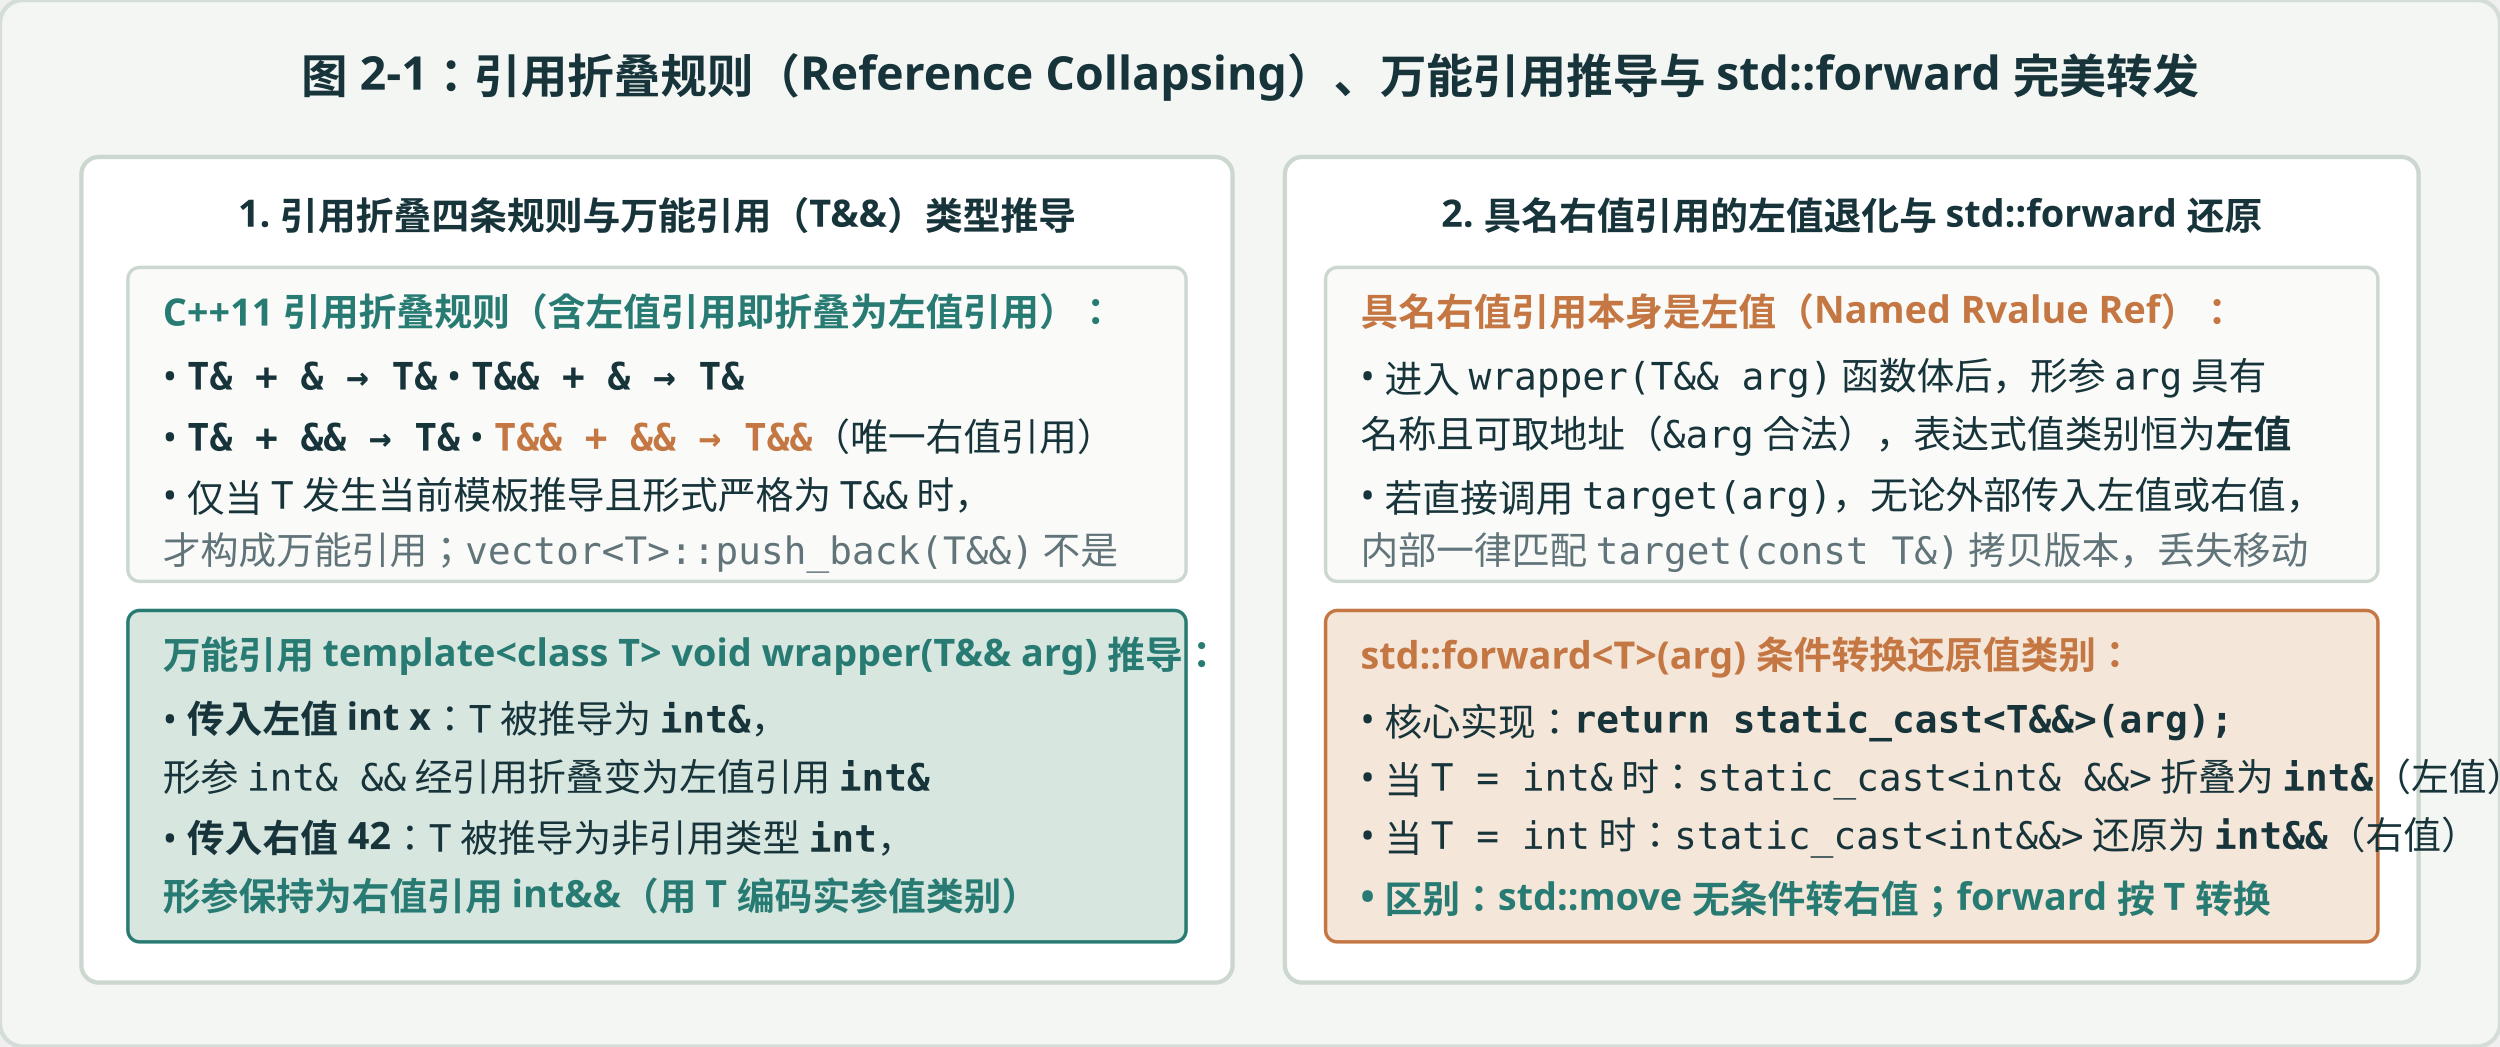
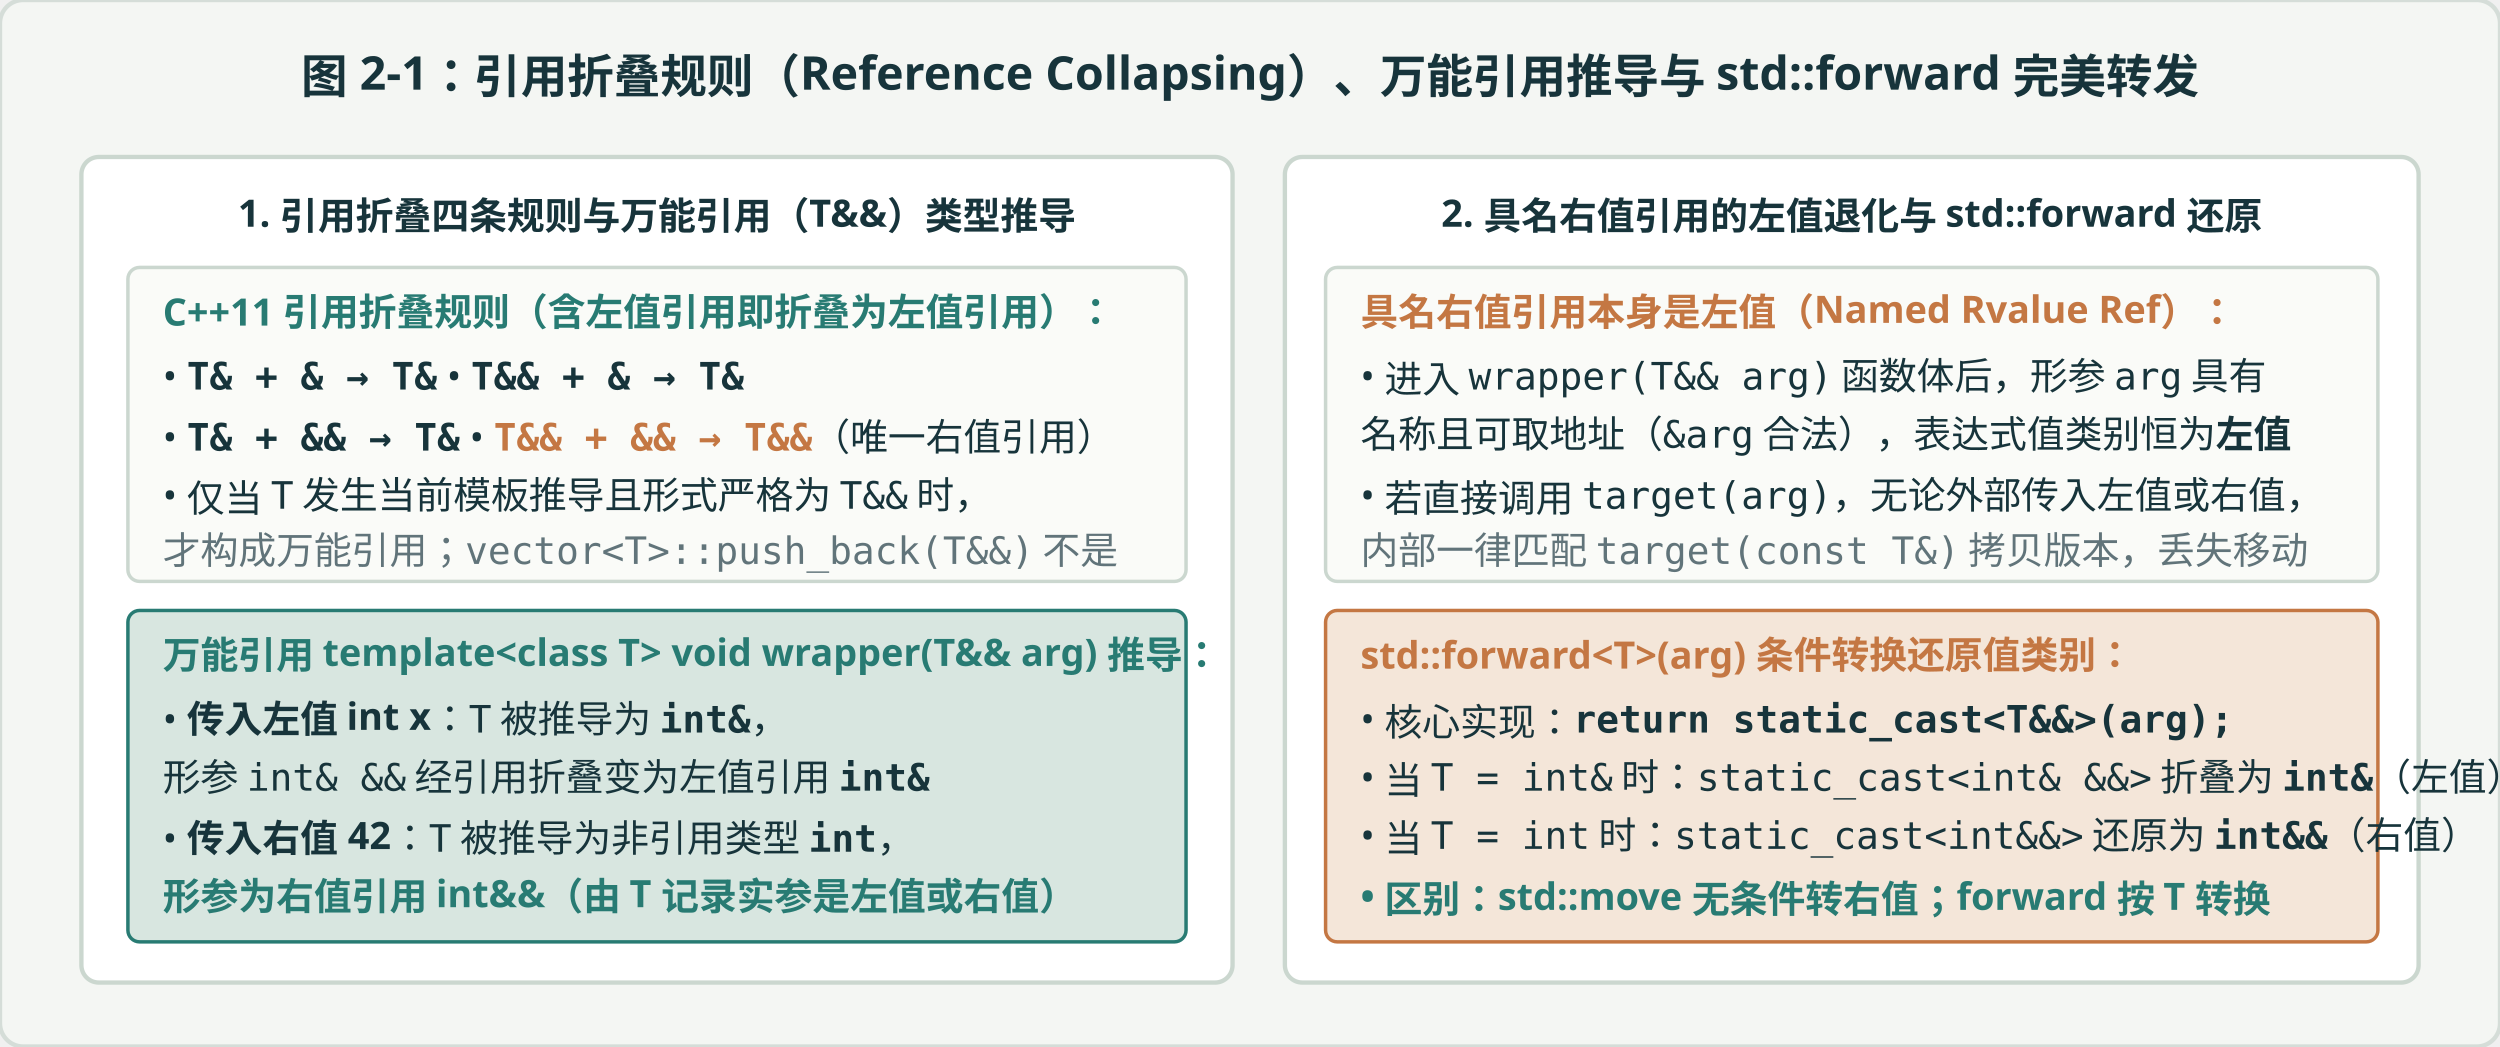
<svg xmlns="http://www.w3.org/2000/svg" viewBox="0 0 860 360" font-family="'Microsoft YaHei', 'Noto Sans SC', sans-serif">
  <rect width="860" height="360" rx="8" fill="#F4F6F3" stroke="#D5DDD8" stroke-width="1.5" />
  <text x="430" y="32" text-anchor="middle" font-size="16" font-weight="700" fill="#17343B">图 2-1：引用折叠规则（Reference Collapsing）、万能引用推导与 std::forward 完美转发</text>
  <rect x="28" y="54" width="396" height="284" rx="6" fill="#FFFFFF" stroke="#CBD7CF" stroke-width="1.5" />
  <text x="226" y="78" text-anchor="middle" font-size="13" font-weight="700" fill="#17343B">1. 引用折叠四条规则与万能引用（T&amp;&amp;）类型推导</text>
  <g font-size="13">
    <rect x="44" y="92" width="364" height="108" rx="4" fill="#FAFBF8" stroke="#CBD7CF" stroke-width="1.2" />
    <text x="56" y="112" fill="#287B73" font-weight="700">C++11 引用折叠规则（含左值引用即折叠为左值引用）：</text>
    <text x="56" y="134" fill="#17343B">• <tspan font-family="Consolas, monospace" font-weight="700">T&amp;  + &amp;  → T&amp;</tspan>      • <tspan font-family="Consolas, monospace" font-weight="700">T&amp;&amp; + &amp;  → T&amp;</tspan>
    </text>
    <text x="56" y="155" fill="#17343B">• <tspan font-family="Consolas, monospace" font-weight="700">T&amp;  + &amp;&amp; → T&amp;</tspan>      • <tspan font-family="Consolas, monospace" font-weight="700" fill="#C47743">T&amp;&amp; + &amp;&amp; → T&amp;&amp;</tspan>（唯一右值引用）</text>
    <text x="56" y="175" fill="#17343B">• 仅当 <tspan font-family="Consolas, monospace">T</tspan> 发生当前模板推导且形式严格为 <tspan font-family="Consolas, monospace">T&amp;&amp;</tspan> 时，</text>
    <text x="56" y="194" fill="#61747A">  才构成万能引用；<tspan font-family="Consolas, monospace">vector&lt;T&gt;::push_back(T&amp;&amp;)</tspan> 不是</text>
    <rect x="44" y="210" width="364" height="114" rx="4" fill="#D8E6E0" stroke="#287B73" stroke-width="1.2" />
    <text x="56" y="230" fill="#287B73" font-weight="700">万能引用 template&lt;class T&gt; void wrapper(T&amp;&amp; arg) 推导：</text>
    <text x="56" y="252" fill="#17343B">• <tspan font-weight="700">传入左值 int x</tspan>：<tspan font-family="Consolas, monospace">T</tspan> 被推导为 <tspan font-weight="700" font-family="Consolas, monospace">int&amp;</tspan>，</text>
    <text x="56" y="272" fill="#17343B">  形参 <tspan font-family="Consolas, monospace">int&amp; &amp;&amp;</tspan> 经引用折叠变为左值引用 <tspan font-weight="700" font-family="Consolas, monospace">int&amp;</tspan>
    </text>
    <text x="56" y="293" fill="#17343B">• <tspan font-weight="700">传入右值 42</tspan>：<tspan font-family="Consolas, monospace">T</tspan> 被推导为非引用类型 <tspan font-weight="700" font-family="Consolas, monospace">int</tspan>，</text>
-     <text x="56" y="313" fill="#287B73" font-weight="700">  形参保持为右值引用 int&amp;&amp;（用 T 编码实参值类别）</text>
+     <text x="56" y="313" fill="#287B73" font-weight="700">  形参为右值引用 int&amp;&amp;（由 T 记录实参是左值或右值）</text>
  </g>
  <rect x="442" y="54" width="390" height="284" rx="6" fill="#FFFFFF" stroke="#CBD7CF" stroke-width="1.5" />
  <text x="637" y="78" text-anchor="middle" font-size="13" font-weight="700" fill="#17343B">2. 具名右值引用的左值退化与 std::forward 还原</text>
  <g font-size="13">
    <rect x="456" y="92" width="362" height="108" rx="4" fill="#FAFBF8" stroke="#CBD7CF" stroke-width="1.2" />
    <text x="468" y="112" fill="#C47743" font-weight="700">具名右值引用本身是左值（Named Rvalue Ref）：</text>
    <text x="468" y="134" fill="#17343B">• 进入 <tspan font-family="Consolas, monospace">wrapper(T&amp;&amp; arg)</tspan> 函数体后，形参 <tspan font-family="Consolas, monospace">arg</tspan> 具有</text>
    <text x="468" y="154" fill="#17343B">  名称且可取地址（<tspan font-family="Consolas, monospace">&amp;arg</tspan> 合法），表达式值类别恒为<tspan font-weight="700">左值</tspan>
    </text>
    <text x="468" y="175" fill="#17343B">• 若直接调用 <tspan font-family="Consolas, monospace">target(arg)</tspan>，无论外部传入左值或右值，</text>
    <text x="468" y="194" fill="#61747A">  内部一律匹配 <tspan font-family="Consolas, monospace">target(const T&amp;)</tspan> 拷贝版本，丢失移动</text>
    <rect x="456" y="210" width="362" height="114" rx="4" fill="#F4E6D9" stroke="#C47743" stroke-width="1.2" />
    <text x="468" y="230" fill="#C47743" font-weight="700">std::forward&lt;T&gt;(arg) 条件转换还原值类别：</text>
    <text x="468" y="252" fill="#17343B">• 核心实现：<tspan font-weight="700" font-family="Consolas, monospace">return static_cast&lt;T&amp;&amp;&gt;(arg);</tspan>
    </text>
    <text x="468" y="272" fill="#17343B">• 当 <tspan font-family="Consolas, monospace">T = int&amp;</tspan> 时：<tspan font-family="Consolas, monospace">static_cast&lt;int&amp; &amp;&amp;&gt;</tspan> 折叠为 <tspan font-weight="700" font-family="Consolas, monospace">int&amp;</tspan>（左值）</text>
    <text x="468" y="292" fill="#17343B">• 当 <tspan font-family="Consolas, monospace">T = int</tspan> 时：<tspan font-family="Consolas, monospace">static_cast&lt;int&amp;&amp;&gt;</tspan> 还原为 <tspan font-weight="700" font-family="Consolas, monospace">int&amp;&amp;</tspan>（右值）</text>
    <text x="468" y="313" fill="#287B73" font-weight="700">• 区别：std::move 无条件转右值；forward 按 T 转换</text>
  </g>
</svg>
